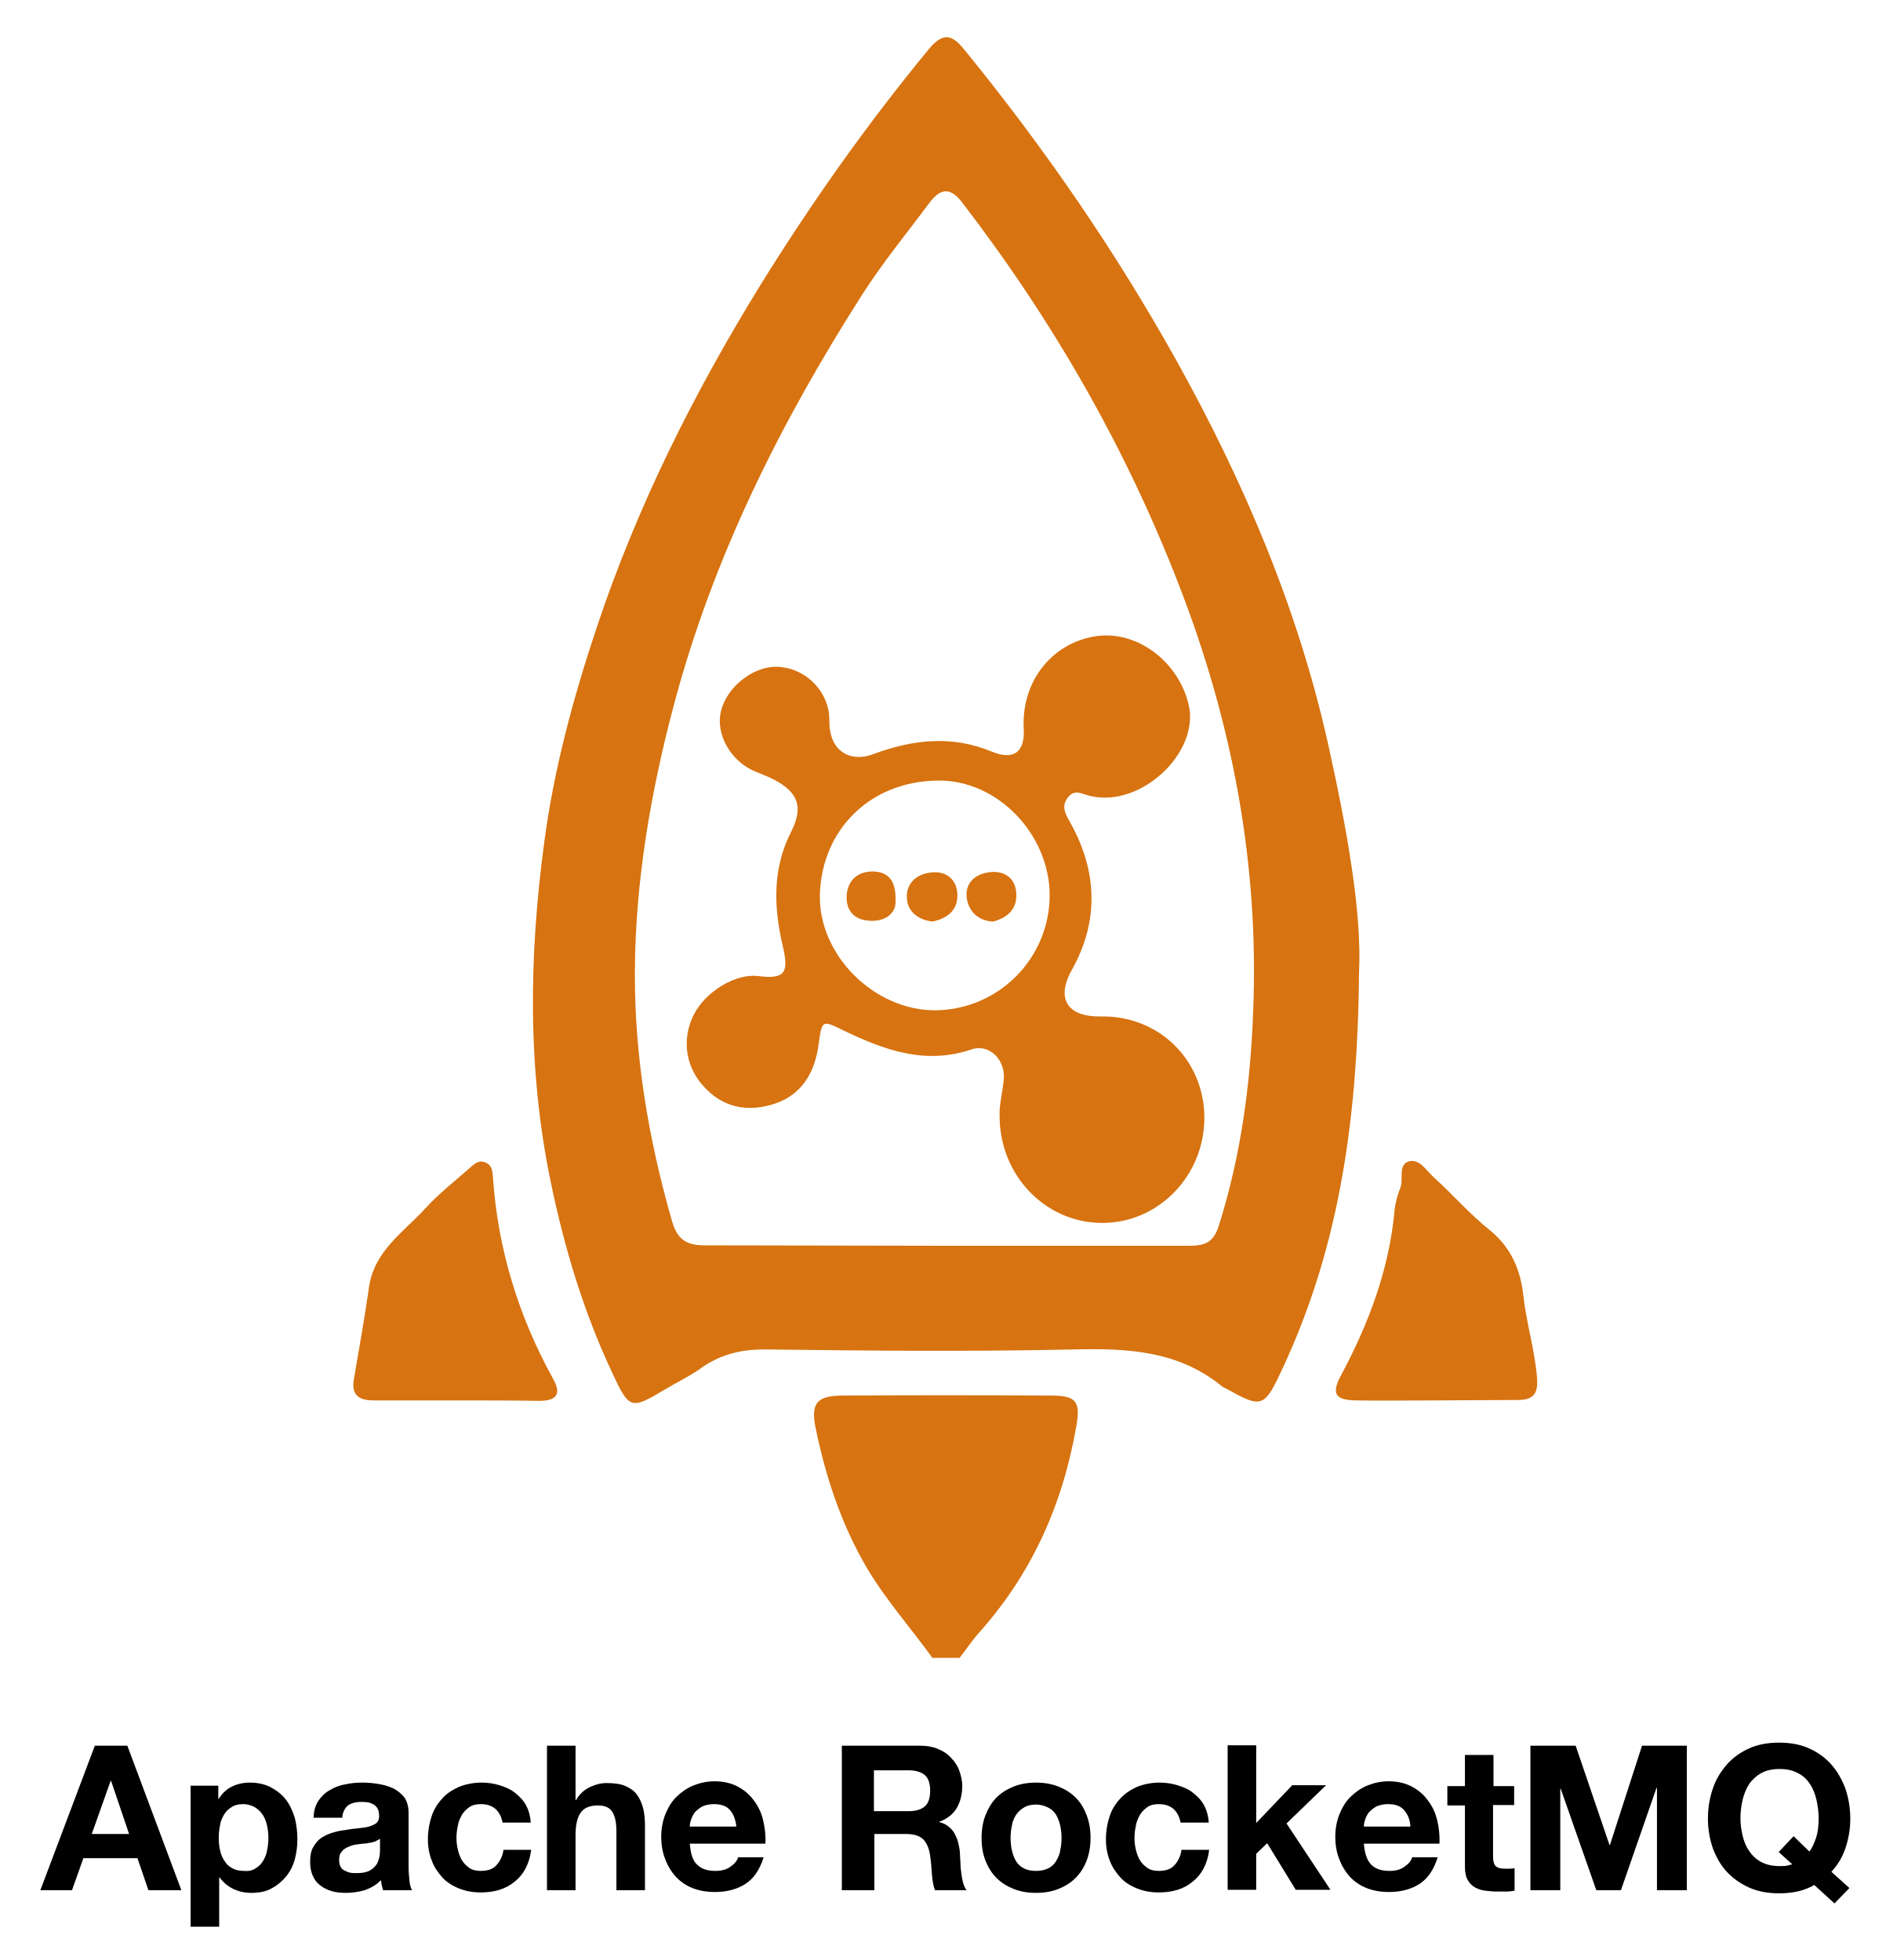
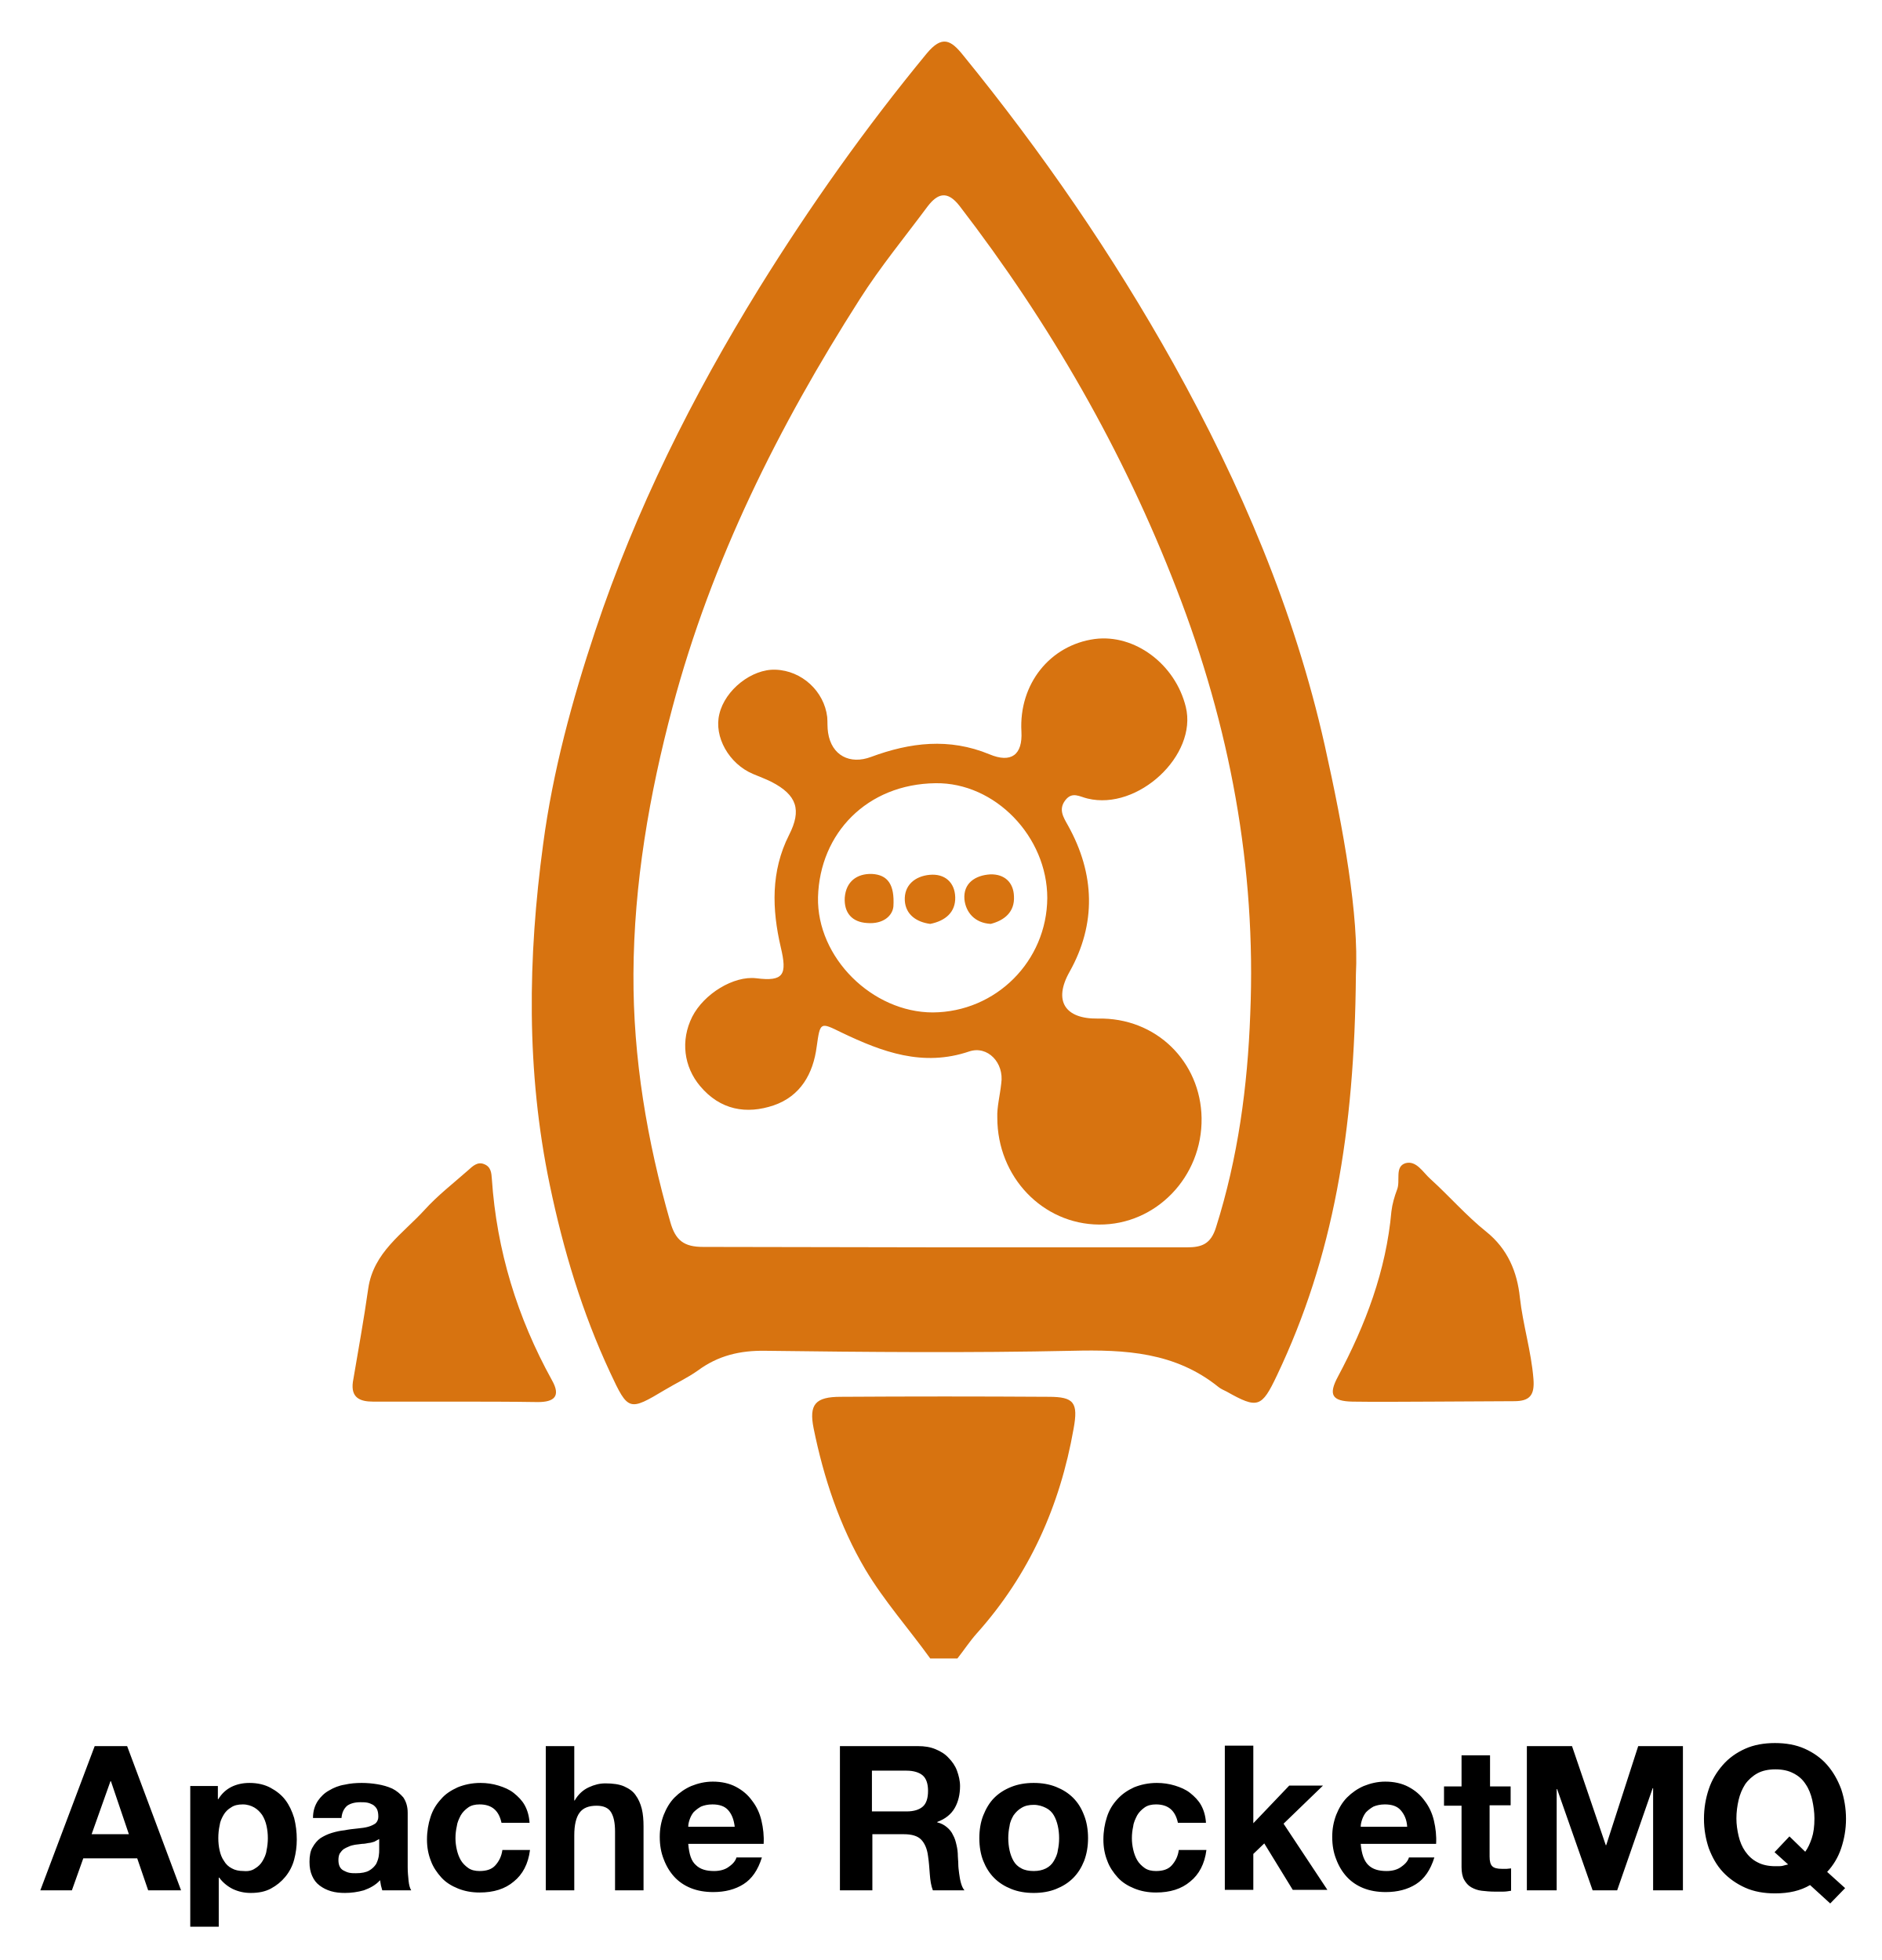
- <svg xmlns="http://www.w3.org/2000/svg" viewBox="-4.58 -5.58 429.16 446.16">
+ <svg xmlns="http://www.w3.org/2000/svg" viewBox="-4.60 -6.60 429.20 447.20">
  <style>svg {enable-background:new 0 0 423 433}</style>
  <style>.st0{fill:#d77310}</style>
  <g>
    <path d="M207.6 371.8c-4.9-6.8-10.5-13.1-14.8-20.3-5.9-10-9.5-20.9-11.8-32.2-1.1-5.5.4-7.2 6.2-7.2 15.8-.1 31.6-.1 47.4 0 5.8 0 6.8 1.3 5.7 7.3-3.1 17.6-10.1 33.3-22.1 46.7-1.6 1.8-2.9 3.8-4.4 5.7h-6.2z" class="st0" />
    <path d="M304.7 215.8c-.3 35.9-5.2 64.5-18 91.4-3.5 7.4-4.4 7.7-11.5 3.7-.6-.3-1.3-.6-1.8-1-9.9-8-21.3-8.6-33.4-8.3-23.3.5-46.7.3-70 0-5.8-.1-10.8 1.1-15.4 4.5-2.4 1.7-5 2.9-7.5 4.4-8.2 4.9-8.4 4.9-12.5-3.9-6.4-13.7-10.7-28-13.8-42.9-5.4-25.9-5-51.8-1.5-77.7 2.2-16.6 6.6-32.8 11.9-48.7 9.2-27.6 22.1-53.4 37.4-78.2 11.6-18.7 24.2-36.5 38.2-53.5 3.5-4.2 5.5-3.1 8.3.4 18 22.1 34.1 45.5 48 70.4 15.3 27.5 27.6 56.3 34.5 87.1 4.3 19.3 7.8 38.7 7.1 52.3zM211 278h55.1c3.4 0 5.5-.7 6.7-4.6 5-15.8 7.2-32.1 7.8-48.6 1.4-33.5-4.7-65.8-16.8-97-12.2-31.6-28.9-60.6-49.5-87.4-2.8-3.6-5-2.9-7.3.1-5.2 7-10.8 13.8-15.5 21.2-18.5 29-33.8 59.6-42.7 93.1-5.3 19.9-8.8 40.3-8.9 60.8-.1 19.2 3.1 38.1 8.4 56.6 1.2 4.3 3.2 5.7 7.5 5.7 18.4 0 36.8.1 55.2.1zM99 313.2H80.5c-3 0-5.1-.9-4.6-4.5 1.2-7.1 2.5-14.2 3.5-21.3 1.2-8.3 7.9-12.5 12.9-18 3-3.3 6.5-6 9.9-9 1-.9 2.1-2 3.6-1.4 1.6.6 1.7 2 1.8 3.4 1.1 16.3 5.8 31.6 13.7 45.9 2.1 3.7.5 5-3.2 5-6.4-.1-12.8-.1-19.1-.1zm222.9 0c-6 0-12 .1-18 0-4.7-.1-5.5-1.6-3.3-5.7 6.3-11.8 11-24.2 12.2-37.7.2-1.7.7-3.4 1.3-5 .8-2-.6-5.2 1.9-6 2.5-.7 4 2.1 5.7 3.6 4.3 3.9 8.2 8.4 12.7 12 5 4 7.1 9.3 7.7 15 .7 6.3 2.6 12.3 3.1 18.6.3 3.7-.8 5.1-4.4 5.1-6.2 0-12.6.1-18.9.1z" class="st0" />
    <path d="M222.9 248.4c-.1-2.4.6-5 .9-7.8.7-4.7-3.1-8.7-7.3-7.3-10.6 3.6-19.9.1-29.1-4.3-4.9-2.4-4.9-2.5-5.7 3.2-.8 6.2-3.7 11.3-9.8 13.4-6.2 2.1-12.2 1.1-16.8-4.4-3.7-4.4-4.5-10.4-1.8-15.8 2.7-5.3 9.5-9.4 14.6-8.8 6.3.8 7.1-.8 5.6-7.1-2-8.6-2.3-17.3 1.9-25.6 2.9-5.7 1.8-9.1-4-12.1-1.4-.7-2.8-1.2-4.2-1.8-5.5-2.3-9-8.5-7.7-13.7 1.3-5.5 7.4-10.3 12.8-10.1 6 .2 11.1 4.9 11.8 10.8.1 1.2 0 2.4.2 3.6.8 5.2 5 7.3 9.8 5.5 8.9-3.3 17.8-4.4 27-.6 5 2.1 7.6.1 7.3-5.2-.6-10.8 6.5-19.7 16.7-21.1 9.1-1.2 18.4 5.7 20.8 15.5 2.7 11-10.9 23.7-22.4 20.9-1.8-.4-3.5-1.7-5.1.4-1.6 2.1-.4 3.9.6 5.7 6.2 11.1 6.5 22.5.4 33.4-3.8 6.7-1 10.8 6.4 10.7 13.4-.3 23.5 9.9 23.7 22.7.2 13.4-10.4 24.4-23.4 24.3-12.8-.1-23.2-10.8-23.2-24.4zm11.4-50.1c0-14-11.9-26.4-25.5-26.2-15.6.2-26.4 11.4-26.8 26-.3 13.8 12.4 26.3 26.2 26.3 14.4-.1 26-11.7 26.1-26.1z" class="st0" />
    <path d="M199.2 200.2c-.2 2.2-2.4 4.1-6 3.8-3.4-.2-5.3-2.3-5.1-5.8.3-3.7 2.8-5.5 6.2-5.4 3.6.2 5.2 2.4 4.9 7.4zm8.4 4c-3.1-.4-5.6-2.1-5.8-5.3-.2-3.5 2.3-5.6 5.7-5.9 3.4-.3 5.7 1.7 5.8 5.1.1 3.4-2.2 5.4-5.7 6.1zm13.8 0c-3.7-.2-5.7-2.7-6-5.6-.3-3.7 2.5-5.5 5.9-5.7 3.2-.1 5.3 1.8 5.4 5 .2 3.6-2.2 5.5-5.3 6.3z" class="st0" />
  </g>
  <g>
    <path d="M24.4 391.8l12.3 32.9h-7.5l-2.5-7.3H14.4l-2.6 7.3H4.6L17 391.8h7.4zm.4 20.1l-4.1-12.1h-.1l-4.3 12.1h8.5zm20.3-11v3h.1c.8-1.3 1.8-2.2 3-2.8 1.2-.6 2.6-.9 4.1-.9 1.9 0 3.5.4 4.8 1.1 1.3.7 2.5 1.6 3.4 2.8.9 1.2 1.5 2.5 2 4.1.4 1.6.6 3.2.6 4.9 0 1.6-.2 3.1-.6 4.6-.4 1.5-1.1 2.8-2 3.9s-2 2-3.3 2.7c-1.3.7-2.8 1-4.6 1-1.5 0-2.8-.3-4.1-.9-1.2-.6-2.3-1.5-3.1-2.6h-.1V433h-6.5v-32.1h6.3zm8.5 18.8c.7-.4 1.3-1 1.7-1.7.4-.7.8-1.5.9-2.4.2-.9.3-1.9.3-2.8 0-1-.1-1.9-.3-2.8-.2-.9-.5-1.7-1-2.5-.5-.7-1.1-1.3-1.8-1.7-.7-.4-1.6-.7-2.6-.7-1.1 0-2 .2-2.7.7-.7.4-1.3 1-1.7 1.7-.4.7-.8 1.5-.9 2.4-.2.9-.3 1.9-.3 2.9s.1 1.9.3 2.8c.2.9.5 1.7 1 2.4.4.7 1 1.3 1.8 1.7.7.4 1.6.6 2.7.6 1 .1 1.9-.1 2.6-.6zm14.3-15.4c.7-1 1.5-1.8 2.6-2.4 1-.6 2.2-1.1 3.5-1.3 1.3-.3 2.6-.4 3.9-.4 1.2 0 2.4.1 3.6.3 1.2.2 2.3.5 3.4 1 1 .5 1.8 1.2 2.5 2 .6.9 1 2 1 3.5v12.4c0 1.1.1 2.1.2 3.1s.3 1.7.6 2.2h-6.6c-.1-.4-.2-.7-.3-1.1-.1-.4-.1-.8-.2-1.2-1 1.1-2.3 1.8-3.7 2.3-1.4.4-2.9.6-4.3.6-1.1 0-2.2-.1-3.2-.4-1-.3-1.8-.7-2.6-1.3s-1.3-1.3-1.7-2.2c-.4-.9-.6-1.9-.6-3.2 0-1.3.2-2.5.7-3.3.5-.9 1.1-1.6 1.8-2.1.8-.5 1.6-.9 2.6-1.2 1-.3 1.9-.5 2.9-.6 1-.2 1.9-.3 2.9-.4 1-.1 1.8-.2 2.5-.4s1.3-.5 1.7-.8c.4-.4.6-.9.6-1.5 0-.7-.1-1.3-.3-1.7-.2-.4-.5-.7-.9-1-.4-.2-.8-.4-1.3-.5-.5-.1-1.1-.1-1.6-.1-1.3 0-2.3.3-3 .8-.7.6-1.2 1.5-1.3 2.8h-6.5c0-1.6.4-2.8 1.1-3.9zm12.9 9.3c-.4.1-.9.3-1.3.3-.5.1-1 .2-1.5.2-.5.1-1 .1-1.6.2-.5.1-1 .2-1.4.4-.5.2-.9.4-1.2.6-.4.3-.6.6-.9 1-.2.4-.3.9-.3 1.5s.1 1.1.3 1.5c.2.4.5.7.9.9.4.2.8.4 1.3.5.5.1 1 .1 1.5.1 1.3 0 2.3-.2 3-.6.7-.4 1.2-.9 1.6-1.5.3-.6.5-1.2.6-1.8.1-.6.1-1.1.1-1.5V413c-.4.2-.7.4-1.1.6zm24-8.5c-1 0-1.9.2-2.6.7-.7.5-1.3 1.1-1.7 1.8-.4.8-.8 1.6-.9 2.5-.2.9-.3 1.8-.3 2.7 0 .9.1 1.7.3 2.6.2.9.5 1.7.9 2.4s1 1.3 1.7 1.8 1.6.7 2.6.7c1.6 0 2.8-.4 3.6-1.3.8-.9 1.4-2 1.6-3.5h6.3c-.4 3.2-1.7 5.6-3.7 7.2-2 1.7-4.6 2.5-7.8 2.5-1.8 0-3.4-.3-4.9-.9-1.5-.6-2.8-1.4-3.8-2.5s-1.9-2.4-2.4-3.8c-.6-1.5-.9-3.1-.9-4.9 0-1.8.3-3.6.8-5.1.5-1.6 1.3-2.9 2.4-4.1 1-1.2 2.3-2 3.8-2.7 1.5-.6 3.2-1 5.2-1 1.4 0 2.8.2 4.1.6 1.3.4 2.5.9 3.5 1.7 1 .8 1.9 1.7 2.5 2.8.6 1.1 1 2.4 1.1 4h-6.4c-.6-2.8-2.2-4.2-5-4.2zm21.6-13.3v12.4h.1c.8-1.4 1.9-2.4 3.2-3 1.3-.6 2.5-.9 3.8-.9 1.7 0 3.2.2 4.3.7 1.1.5 2 1.1 2.6 2 .6.8 1.1 1.9 1.4 3.1.3 1.2.4 2.6.4 4v14.6h-6.5v-13.4c0-2-.3-3.4-.9-4.4-.6-1-1.7-1.5-3.3-1.5-1.8 0-3.1.5-3.9 1.6-.8 1.1-1.2 2.8-1.2 5.2v12.5h-6.5v-32.9h6.5zm27.7 27.1c1 1 2.4 1.4 4.2 1.4 1.3 0 2.5-.3 3.4-1 1-.7 1.5-1.4 1.7-2.1h5.8c-.9 2.9-2.3 4.9-4.2 6.1-1.9 1.2-4.2 1.8-6.9 1.8-1.9 0-3.6-.3-5.1-.9-1.5-.6-2.8-1.5-3.8-2.6s-1.8-2.4-2.4-4c-.6-1.5-.9-3.2-.9-5.1 0-1.8.3-3.4.9-5 .6-1.5 1.4-2.9 2.5-4s2.4-2 3.8-2.6c1.5-.6 3.1-1 4.9-1 2 0 3.8.4 5.3 1.2 1.5.8 2.7 1.8 3.7 3.2 1 1.3 1.7 2.8 2.1 4.5.4 1.7.6 3.5.5 5.3h-17.2c.2 2.4.7 3.9 1.7 4.8zm7.4-12.5c-.8-.9-2-1.3-3.6-1.3-1 0-1.9.2-2.6.5-.7.4-1.2.8-1.7 1.3-.4.5-.7 1.1-.9 1.7-.2.6-.3 1.1-.3 1.6H163c-.2-1.7-.7-2.9-1.5-3.8zm43.3-14.6c1.5 0 2.8.2 4 .7 1.2.5 2.2 1.1 3 2 .8.8 1.5 1.8 1.9 2.9.4 1.1.7 2.3.7 3.5 0 1.9-.4 3.6-1.2 5-.8 1.4-2.1 2.5-4 3.2v.1c.9.2 1.6.6 2.2 1.1.6.5 1.1 1.1 1.4 1.8.4.7.6 1.4.8 2.3.2.8.3 1.7.3 2.5 0 .5.1 1.1.1 1.8s.1 1.4.2 2.2c.1.7.2 1.4.4 2.1.2.7.4 1.2.8 1.7h-7.2c-.4-1-.6-2.3-.7-3.7-.1-1.4-.2-2.8-.4-4.1-.2-1.7-.8-3-1.6-3.8-.8-.8-2.1-1.2-3.9-1.2h-7.2v12.8H187v-32.9h17.8zm-2.6 14.9c1.7 0 2.9-.4 3.7-1.1.8-.7 1.2-1.9 1.2-3.6 0-1.6-.4-2.8-1.2-3.5-.8-.7-2.1-1.1-3.7-1.1h-7.9v9.3h7.9zm17.5.9c.6-1.5 1.4-2.9 2.5-4s2.4-1.9 3.9-2.5c1.5-.6 3.2-.9 5.1-.9 1.9 0 3.6.3 5.1.9 1.5.6 2.8 1.4 3.9 2.5s1.9 2.4 2.5 4c.6 1.5.9 3.3.9 5.2 0 1.9-.3 3.6-.9 5.2-.6 1.5-1.4 2.8-2.5 3.9s-2.4 1.9-3.9 2.5c-1.5.6-3.2.9-5.1.9-1.9 0-3.6-.3-5.1-.9-1.5-.6-2.8-1.4-3.9-2.5s-1.9-2.4-2.5-3.9c-.6-1.5-.9-3.3-.9-5.2 0-1.9.3-3.7.9-5.2zm6 8c.2.9.5 1.7.9 2.4s1 1.3 1.8 1.7c.7.4 1.7.6 2.8.6 1.1 0 2-.2 2.8-.6.8-.4 1.4-1 1.8-1.7.4-.7.8-1.5.9-2.4.2-.9.3-1.8.3-2.8 0-1-.1-1.9-.3-2.8-.2-.9-.5-1.7-.9-2.4s-1-1.3-1.8-1.7c-.8-.4-1.7-.7-2.8-.7-1.1 0-2 .2-2.8.7-.7.4-1.3 1-1.8 1.7-.4.7-.8 1.5-.9 2.4-.2.9-.3 1.9-.3 2.8 0 .9.1 1.9.3 2.8zm33.4-10.5c-1 0-1.9.2-2.6.7-.7.5-1.3 1.1-1.7 1.8-.4.8-.8 1.6-.9 2.5-.2.9-.3 1.8-.3 2.7 0 .9.1 1.7.3 2.6.2.9.5 1.7.9 2.4s1 1.3 1.7 1.8 1.6.7 2.6.7c1.6 0 2.8-.4 3.6-1.3.8-.9 1.4-2 1.6-3.5h6.3c-.4 3.2-1.7 5.6-3.7 7.2-2 1.7-4.6 2.5-7.8 2.5-1.8 0-3.4-.3-4.9-.9-1.5-.6-2.8-1.4-3.8-2.5s-1.9-2.4-2.4-3.8c-.6-1.5-.9-3.1-.9-4.9 0-1.8.3-3.6.8-5.1.5-1.6 1.3-2.9 2.4-4.1s2.3-2 3.8-2.7c1.5-.6 3.2-1 5.2-1 1.4 0 2.8.2 4.1.6 1.3.4 2.5.9 3.5 1.7 1 .8 1.9 1.7 2.5 2.8.6 1.1 1 2.4 1.1 4h-6.4c-.6-2.8-2.2-4.2-5-4.2zm22.2-13.3v17.6l8.2-8.6h7.7l-9 8.7 10 15.1h-7.9l-6.5-10.6-2.5 2.4v8.2h-6.5v-32.9h6.5zm26.2 27.1c1 1 2.4 1.4 4.2 1.4 1.3 0 2.5-.3 3.4-1 1-.7 1.5-1.4 1.7-2.1h5.8c-.9 2.9-2.3 4.9-4.2 6.1-1.9 1.2-4.2 1.8-6.9 1.8-1.9 0-3.6-.3-5.1-.9-1.5-.6-2.8-1.5-3.8-2.6s-1.8-2.4-2.4-4c-.6-1.5-.9-3.2-.9-5.1 0-1.8.3-3.4.9-5 .6-1.5 1.4-2.9 2.5-4s2.4-2 3.8-2.6c1.5-.6 3.1-1 4.9-1 2 0 3.8.4 5.3 1.2 1.5.8 2.7 1.8 3.7 3.2 1 1.3 1.7 2.8 2.1 4.5.4 1.7.6 3.5.5 5.3h-17.2c.2 2.4.8 3.9 1.7 4.8zm7.4-12.5c-.8-.9-2-1.3-3.6-1.3-1 0-1.9.2-2.6.5-.7.4-1.2.8-1.7 1.3-.4.5-.7 1.1-.9 1.7-.2.6-.3 1.1-.3 1.6h10.6c-.1-1.7-.7-2.9-1.5-3.8zm25.1-5.5v4.4h-4.8V417c0 1.1.2 1.8.6 2.2.4.4 1.1.6 2.2.6h1.1c.3 0 .7-.1 1-.1v5.1c-.6.1-1.2.2-1.8.2h-2c-1 0-2-.1-2.9-.2-.9-.1-1.7-.4-2.4-.8s-1.2-1-1.6-1.7c-.4-.7-.6-1.7-.6-2.9v-14h-4V401h4v-7.1h6.5v7.1h4.7zm14-9.1l7.7 22.6h.1l7.3-22.6h10.2v32.9h-6.8v-23.3h-.1l-8.1 23.3h-5.6l-8.1-23.1h-.1v23.1h-6.8v-32.9H354zm54.3 31.7c-2.2 1.3-4.8 1.9-8 1.9-2.5 0-4.8-.4-6.8-1.3s-3.7-2.1-5.1-3.6c-1.4-1.5-2.4-3.3-3.2-5.4-.7-2.1-1.1-4.3-1.1-6.7 0-2.5.4-4.7 1.1-6.8.7-2.1 1.8-3.9 3.2-5.5 1.4-1.6 3.1-2.8 5.1-3.7 2-.9 4.3-1.3 6.8-1.3s4.8.4 6.8 1.3 3.7 2.1 5.1 3.7c1.4 1.6 2.4 3.4 3.2 5.5.7 2.1 1.1 4.4 1.1 6.8 0 2.4-.4 4.6-1.1 6.7-.7 2.1-1.8 3.9-3.2 5.4l4.1 3.7-3.4 3.5-4.6-4.2zm-1.1-7.6c.6-.8 1.1-1.9 1.5-3.1.4-1.2.6-2.7.6-4.5 0-1.4-.2-2.8-.5-4.2-.3-1.3-.8-2.6-1.5-3.6-.7-1.1-1.6-1.9-2.8-2.5-1.1-.6-2.5-.9-4.1-.9s-3 .3-4.1.9c-1.1.6-2.1 1.5-2.8 2.5-.7 1.1-1.2 2.3-1.5 3.6-.3 1.3-.5 2.7-.5 4.2 0 1.4.2 2.7.5 4 .3 1.3.8 2.5 1.5 3.5s1.6 1.9 2.8 2.5c1.1.6 2.5.9 4.1.9.8 0 1.4 0 1.7-.1s.8-.2 1.2-.3l-3.1-2.8 3.4-3.6 3.6 3.5z" />
  </g>
</svg>
